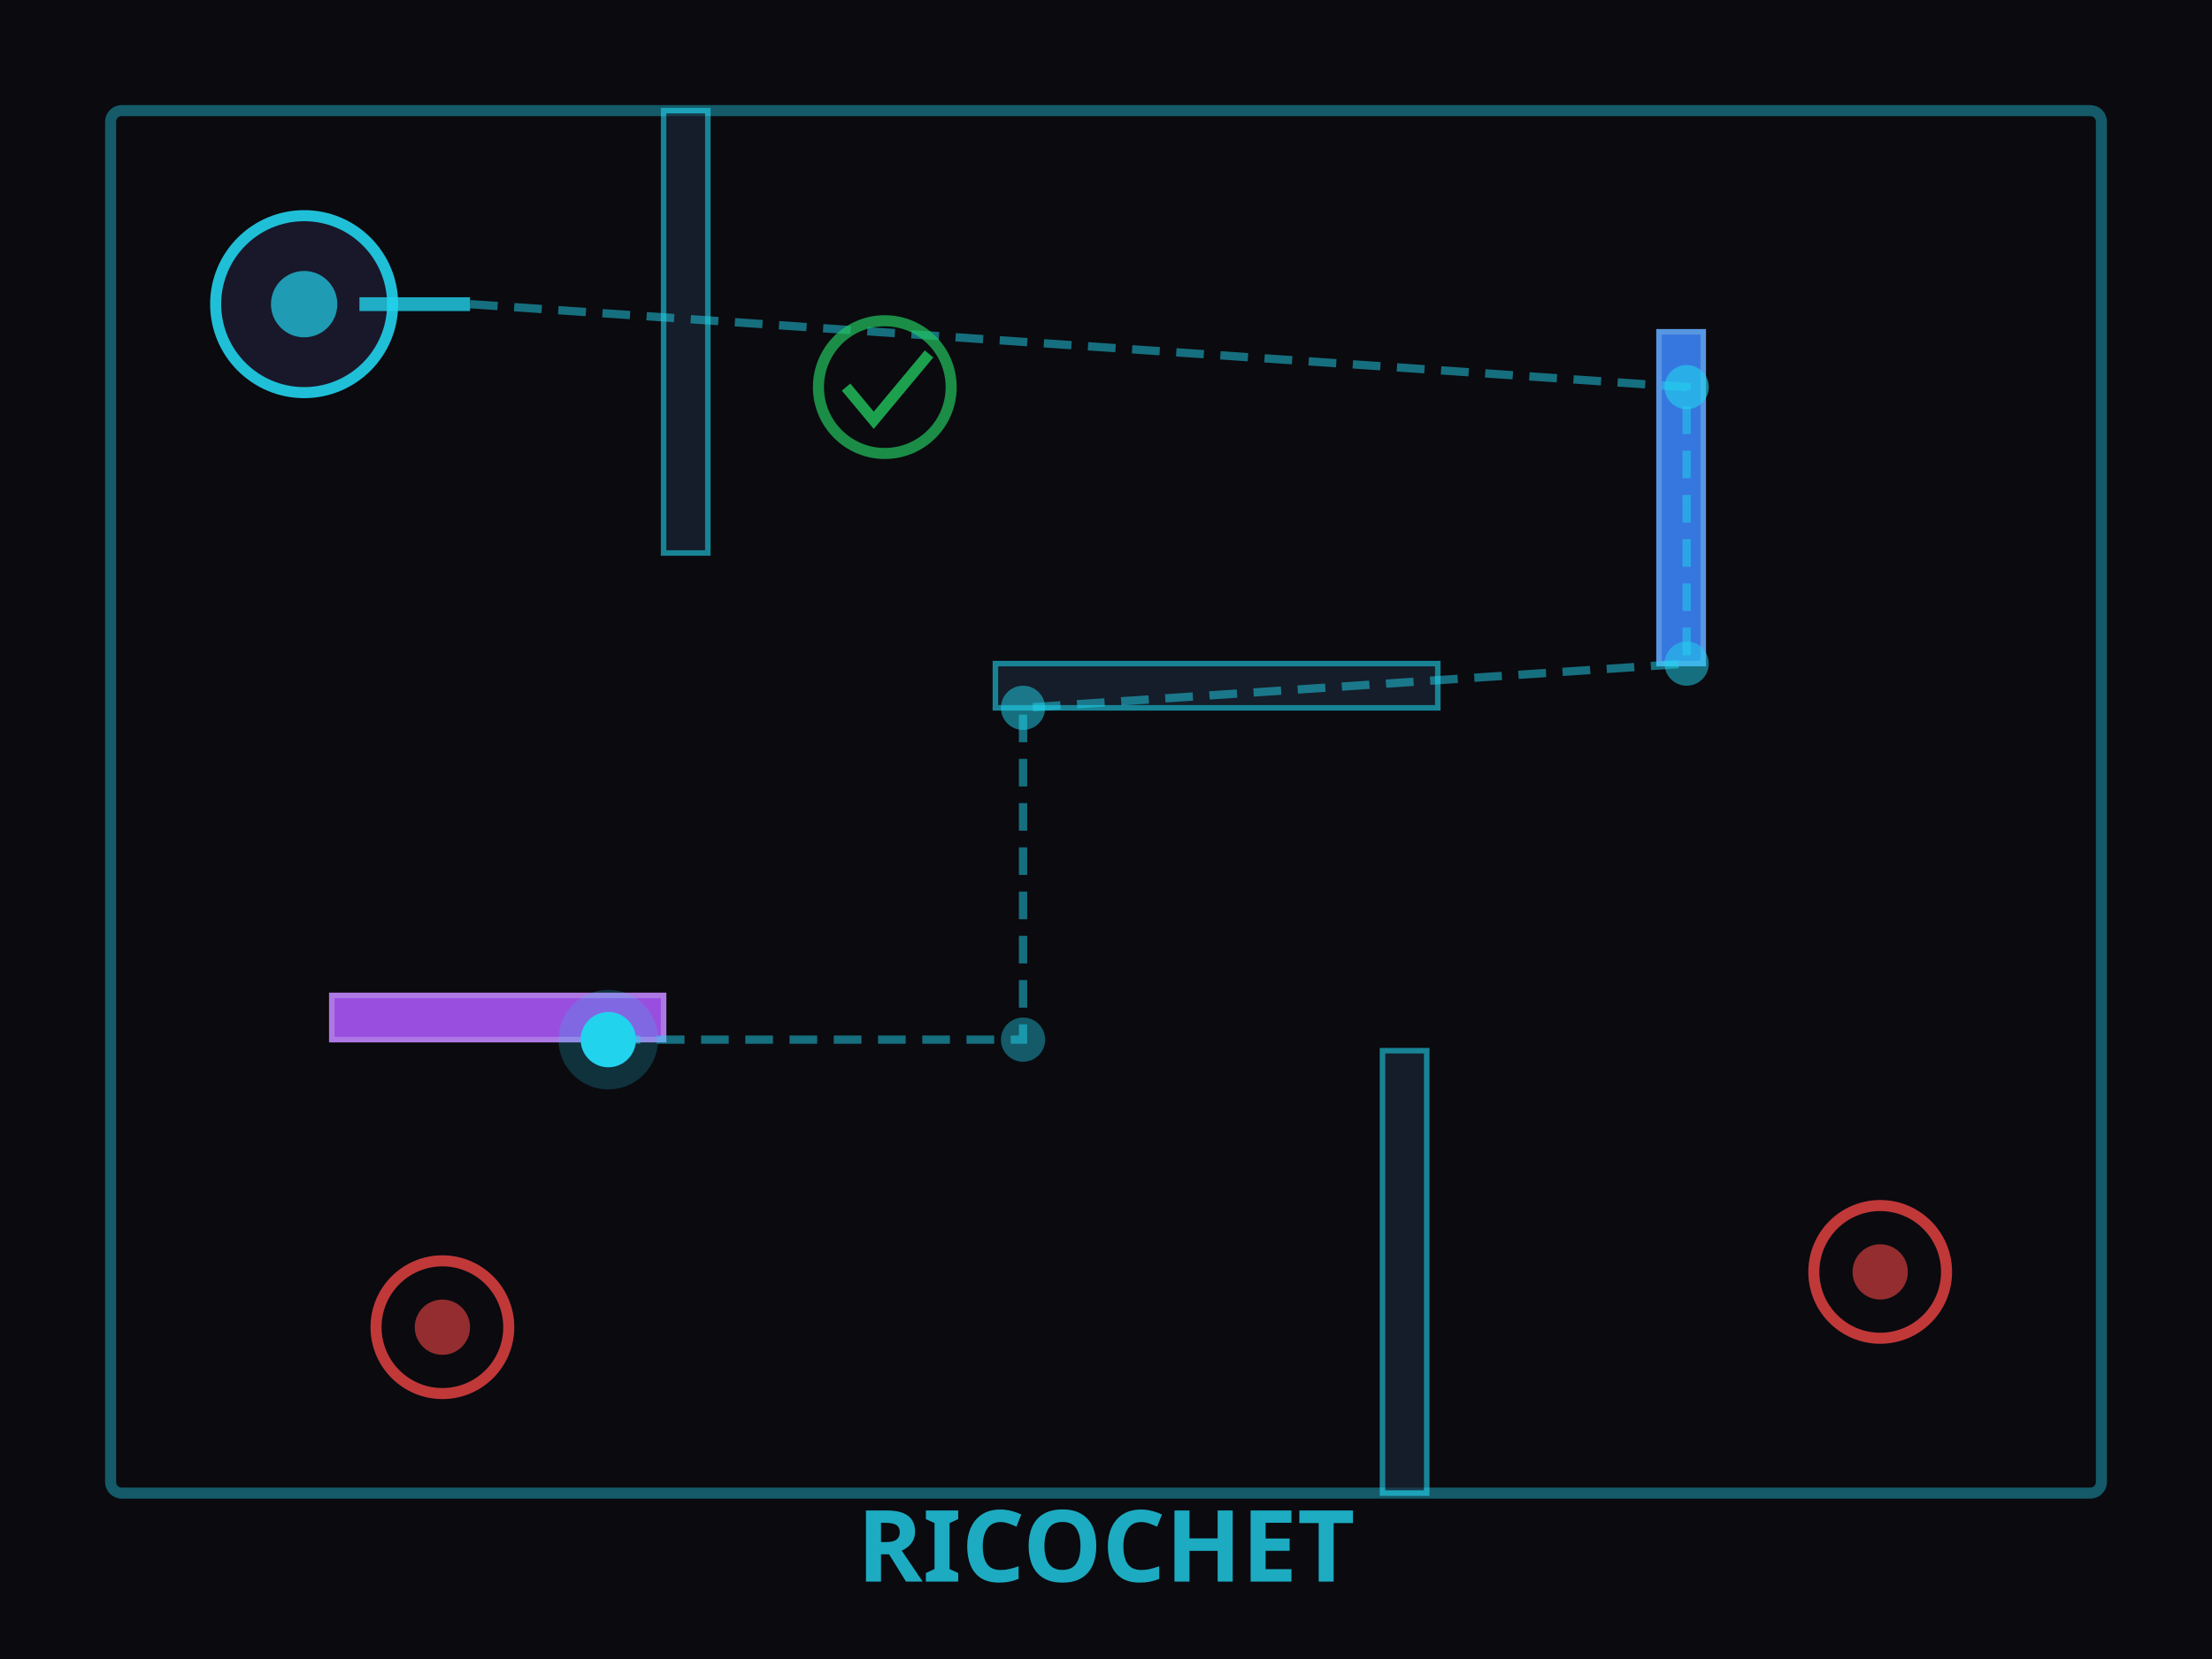
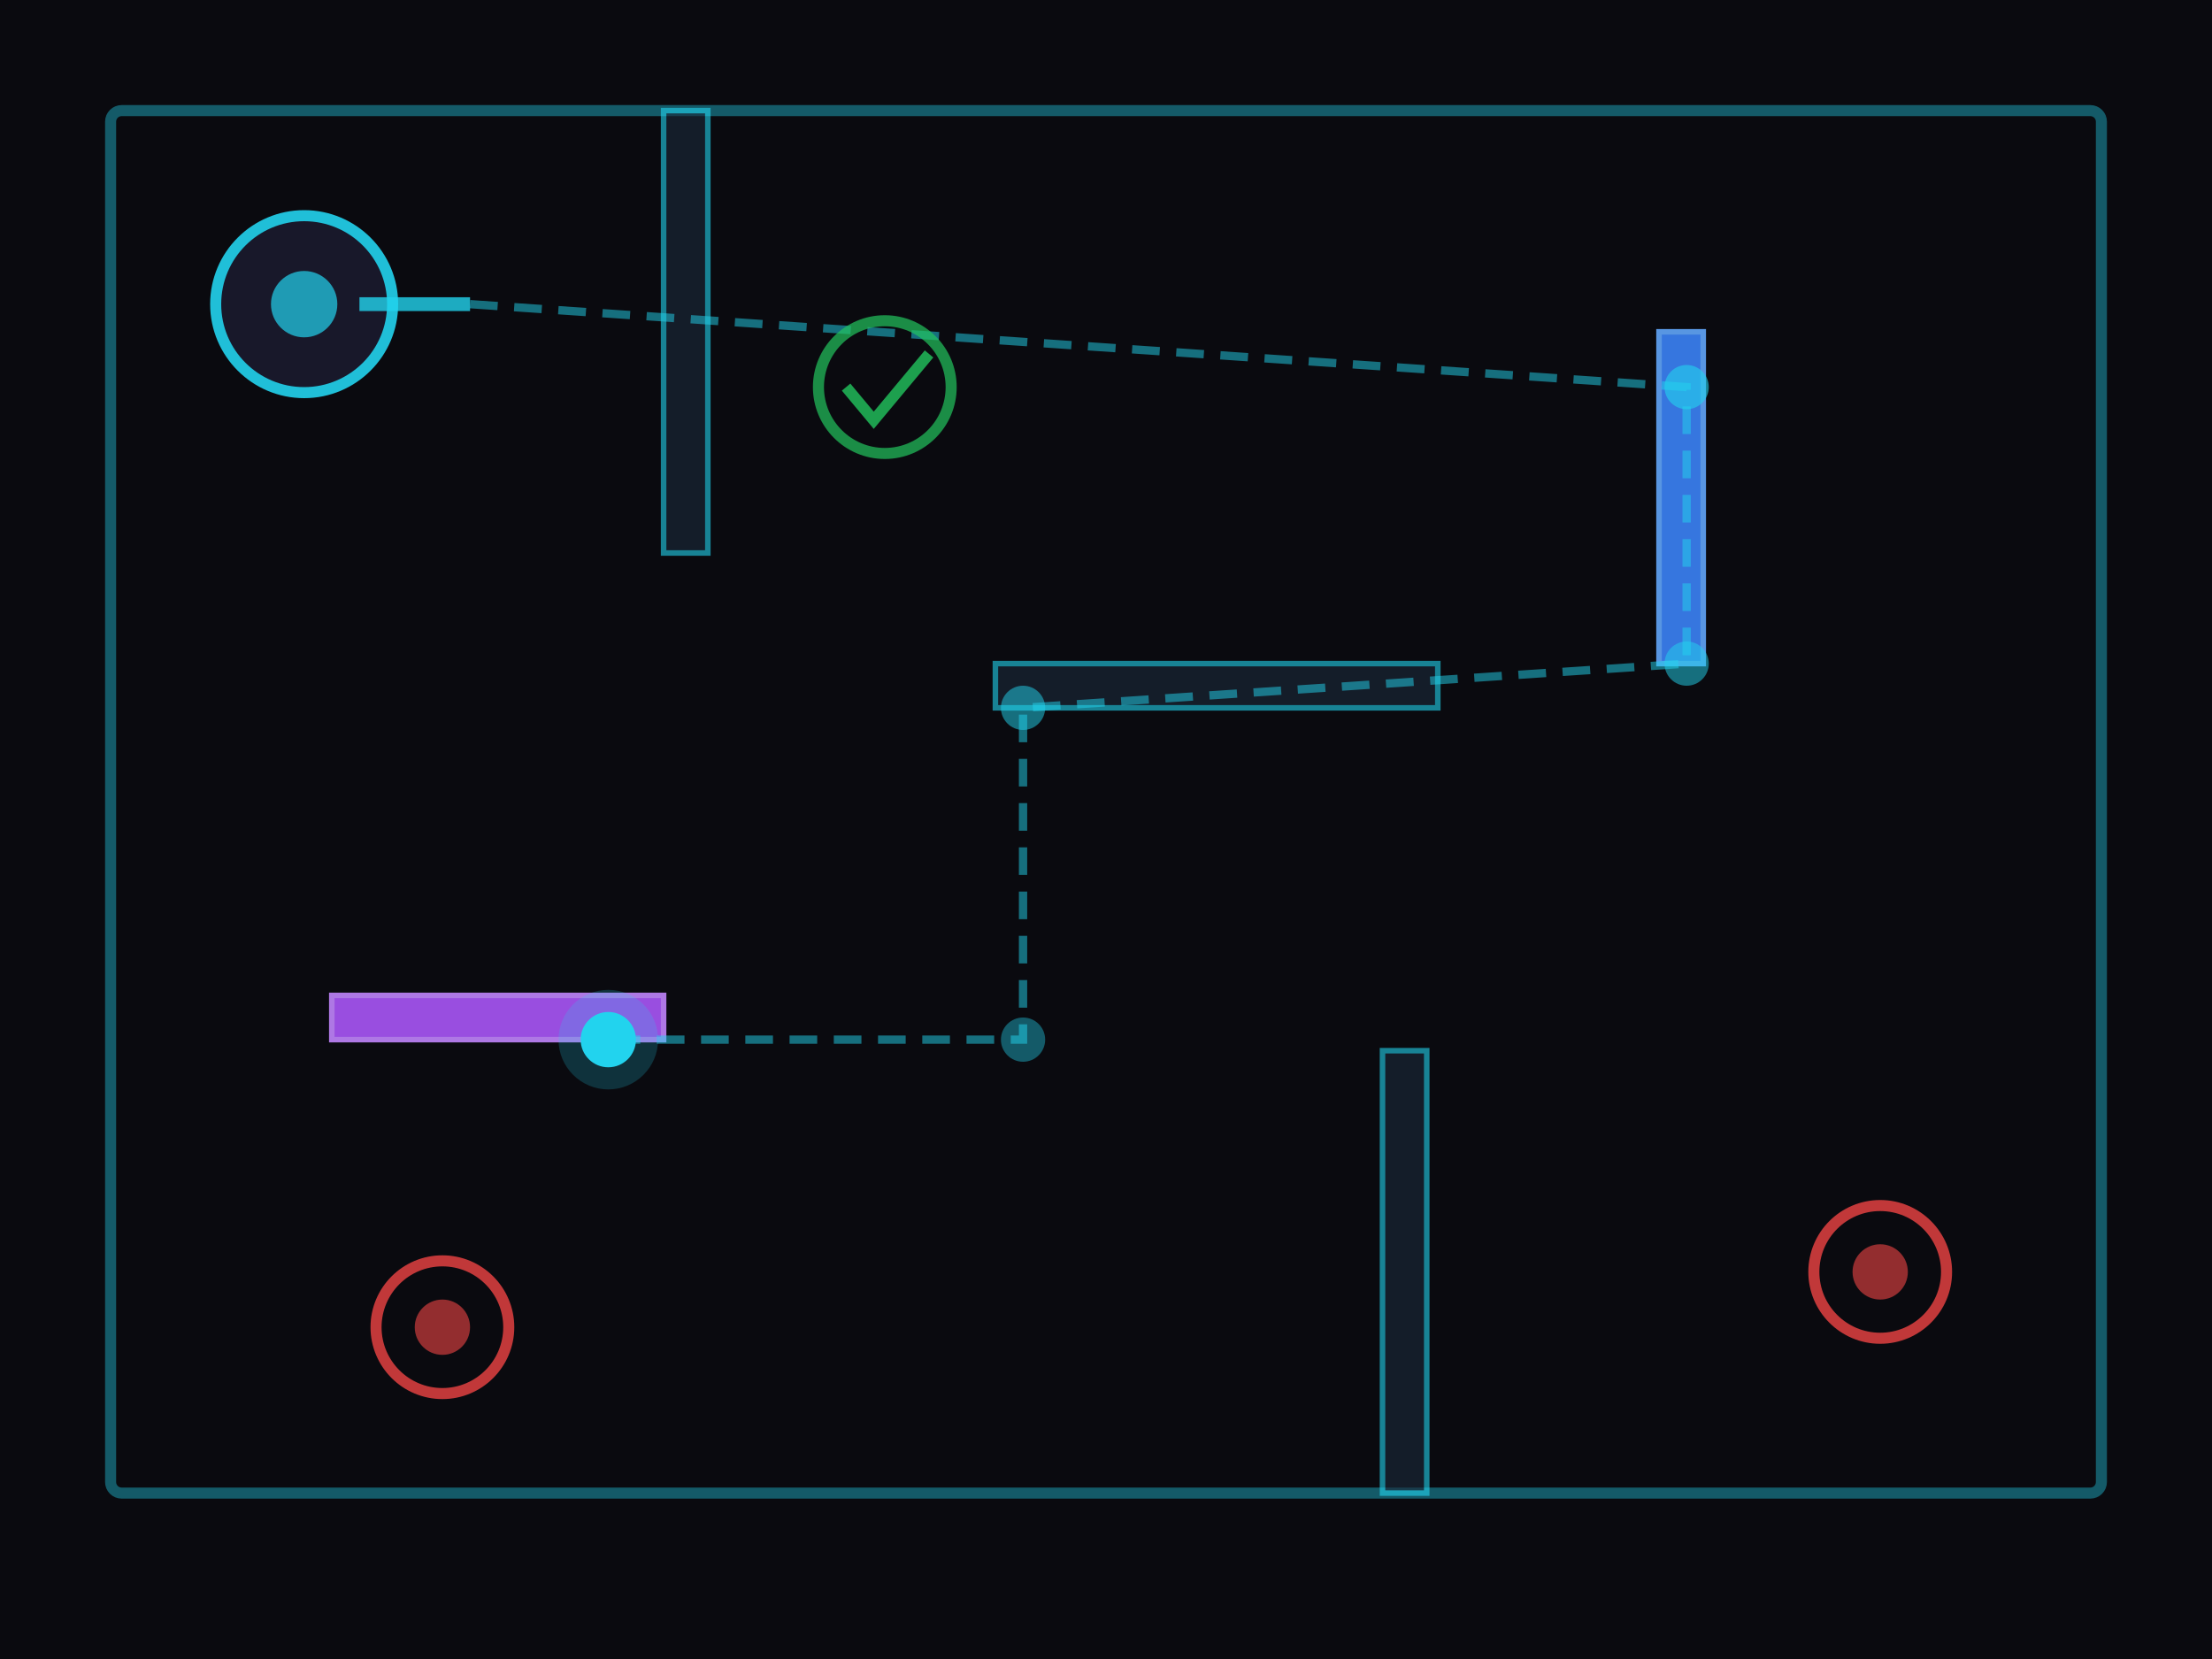
<svg xmlns="http://www.w3.org/2000/svg" width="400" height="300" viewBox="0 0 400 300">
  <defs>
    <linearGradient id="bullet-trail" x1="0" y1="0" x2="1" y2="0">
      <stop offset="0" stop-color="#22d3ee" stop-opacity="0" />
      <stop offset="1" stop-color="#22d3ee" stop-opacity="0.8" />
    </linearGradient>
  </defs>
  <rect width="400" height="300" fill="#0a0a0f" />
  <rect x="20" y="20" width="360" height="250" fill="none" stroke="#22d3ee" stroke-width="2" opacity="0.4" rx="2" />
  <rect x="120" y="20" width="8" height="80" fill="#1a2a3a" stroke="#22d3ee" stroke-width="1" opacity="0.6" />
  <rect x="250" y="190" width="8" height="80" fill="#1a2a3a" stroke="#22d3ee" stroke-width="1" opacity="0.6" />
  <rect x="180" y="120" width="80" height="8" fill="#1a2a3a" stroke="#22d3ee" stroke-width="1" opacity="0.6" />
  <rect x="300" y="60" width="8" height="60" fill="#3b82f6" stroke="#60a5fa" stroke-width="1" opacity="0.9" />
  <rect x="60" y="180" width="60" height="8" fill="#a855f7" stroke="#c084fc" stroke-width="1" opacity="0.9" />
  <circle cx="55" cy="55" r="16" fill="#1a1a2e" stroke="#22d3ee" stroke-width="2" opacity="0.9" />
  <circle cx="55" cy="55" r="6" fill="#22d3ee" opacity="0.7" />
  <line x1="65" y1="55" x2="85" y2="55" stroke="#22d3ee" stroke-width="2.5" opacity="0.8" />
  <polyline points="85,55 305,70 305,120 185,128 185,188 110,188" fill="none" stroke="#22d3ee" stroke-width="1.5" opacity="0.5" stroke-dasharray="5,3" />
  <circle cx="305" cy="70" r="4" fill="#22d3ee" opacity="0.6" />
  <circle cx="305" cy="120" r="4" fill="#22d3ee" opacity="0.5" />
  <circle cx="185" cy="128" r="4" fill="#22d3ee" opacity="0.5" />
  <circle cx="185" cy="188" r="4" fill="#22d3ee" opacity="0.4" />
  <circle cx="110" cy="188" r="5" fill="#22d3ee" opacity="1" />
  <circle cx="110" cy="188" r="9" fill="#22d3ee" opacity="0.2" />
  <circle cx="340" cy="230" r="12" fill="none" stroke="#ef4444" stroke-width="2" opacity="0.8" />
  <circle cx="340" cy="230" r="5" fill="#ef4444" opacity="0.6" />
  <circle cx="160" cy="70" r="12" fill="none" stroke="#22c55e" stroke-width="2" opacity="0.7" />
  <path d="M153,70 L158,76 L168,64" fill="none" stroke="#22c55e" stroke-width="2" opacity="0.8" />
  <circle cx="80" cy="240" r="12" fill="none" stroke="#ef4444" stroke-width="2" opacity="0.8" />
  <circle cx="80" cy="240" r="5" fill="#ef4444" opacity="0.6" />
-   <text x="200" y="286" text-anchor="middle" fill="#22d3ee" font-family="sans-serif" font-size="18" font-weight="bold" opacity="0.8">RICOCHET</text>
</svg>
